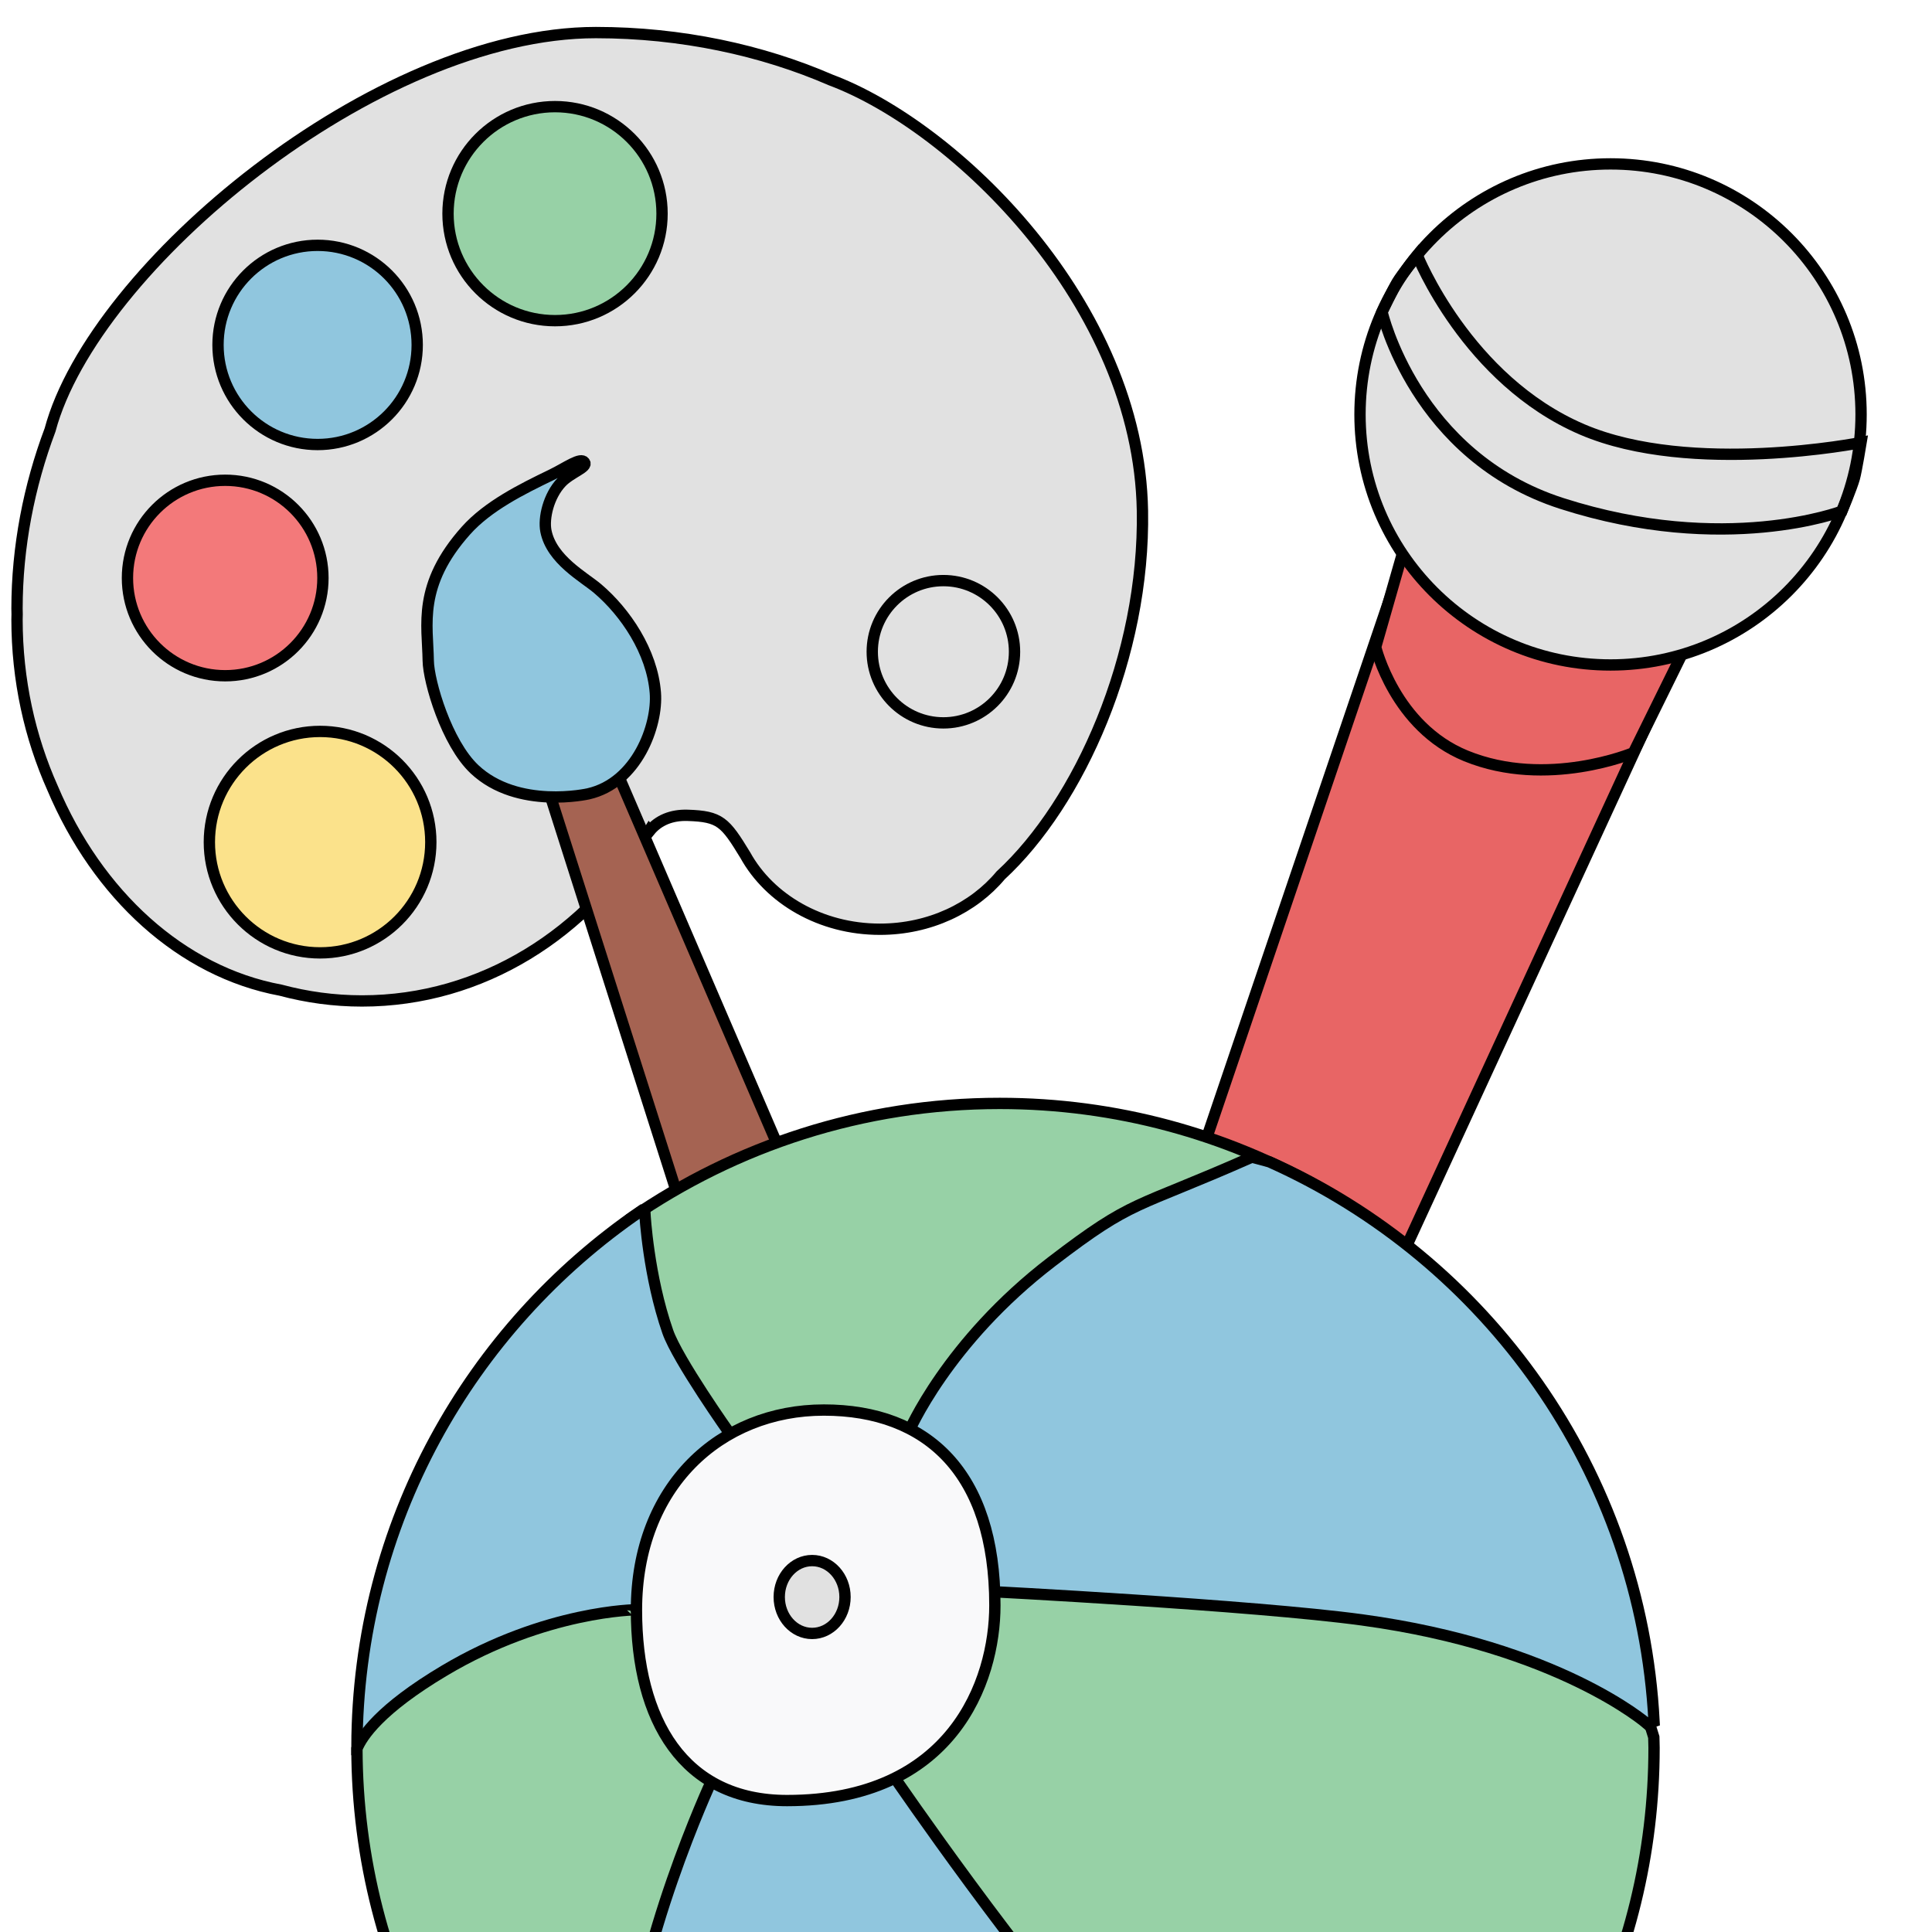
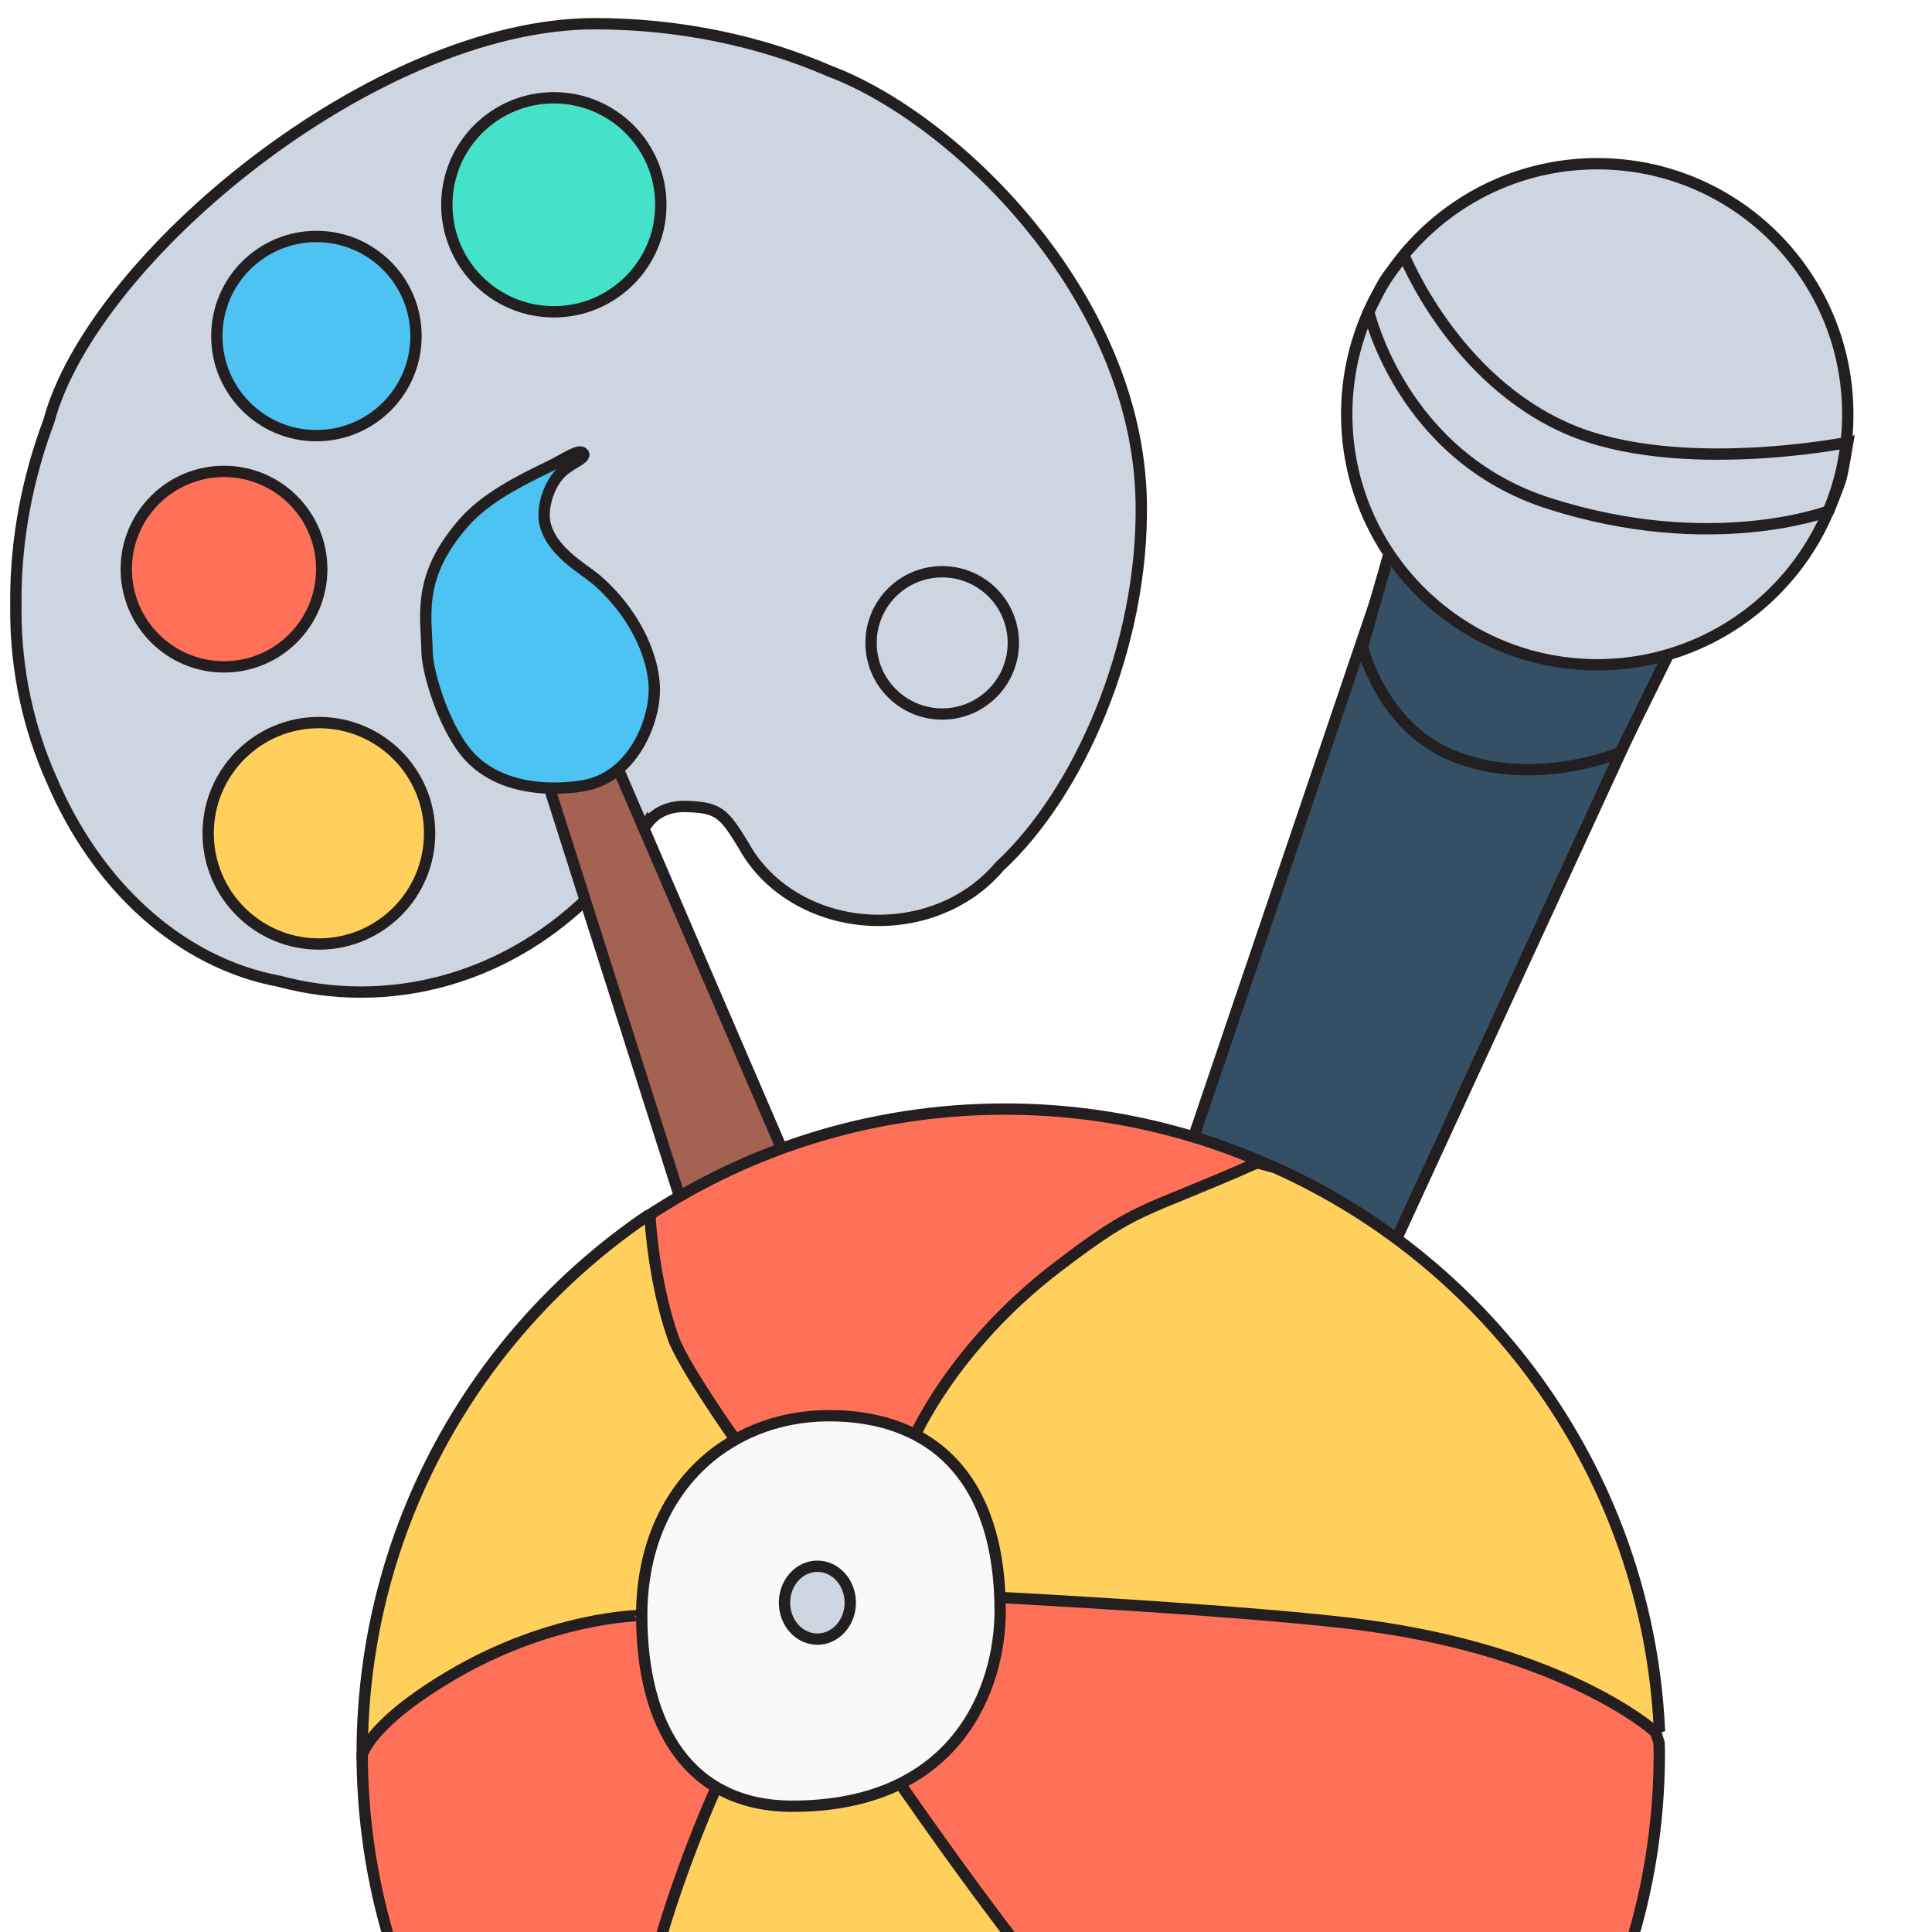
- <svg xmlns="http://www.w3.org/2000/svg" version="1.1" x="0px" y="0px" width="256px" height="256px" viewBox="-1.505 -3.566 256 256" enable-background="new -1.505 -3.566 256 256" xml:space="preserve">
+ <svg xmlns="http://www.w3.org/2000/svg" version="1.1" x="0px" y="0px" width="256px" height="256px" viewBox="-1.347 -2.392 256 256" enable-background="new -1.347 -2.392 256 256" xml:space="preserve">
  <defs>
</defs>
-   <path display="none" fill="#F3797A" stroke="#000000" stroke-width="3" stroke-miterlimit="10" d="M188.298,62.829l-16.622,55.965  l25.245,17.525l25.51-59.093c0,0-8.897,2.694-20.676-1.075C193.559,73.529,188.298,62.829,188.298,62.829z" />
-   <polyline display="none" fill="#A56352" stroke="#000000" stroke-width="3" stroke-miterlimit="10" points="88.889,152.68   71.996,99.258 81.118,96.769 98.558,137.622 89.38,152.68 " />
-   <path fill="#E1E1E1" stroke="#000000" stroke-width="1.5" stroke-miterlimit="10" d="M149.874,64.12  c-0.475-27.483-24.853-50.938-41.31-57.094C99.465,3.076,88.76,0.75,77.449,0.75c-29.118,0-66.547,31.084-72.321,52.656  C2.337,60.824,0.75,68.931,0.75,77.079c0,0.252,0.012,0.501,0.015,0.753C0.763,78.056,0.75,78.276,0.75,78.5  c0,8.029,1.699,15.616,4.71,22.359c5.965,14.117,17.069,24.335,30.217,26.778c3.459,0.926,7.068,1.428,10.785,1.428  c15.892,0,29.884-8.974,38.076-22.586c0.016,0.019,0.033,0.035,0.049,0.053c1.128-1.4,2.886-2.134,5.027-2.063  c4.307,0.141,4.953,0.875,7.633,5.27c3.211,5.808,9.982,9.824,17.841,9.824c6.579,0,12.393-2.818,16.001-7.14  C141.528,102.813,150.205,83.321,149.874,64.12z" />
-   <path fill="#A56352" stroke="#000000" stroke-width="1.5" stroke-miterlimit="10" d="M80.58,99.538l-9.122,2.489l30.91,97.031  c0,0,1.132,6.795,12.459,1.133c7.098-3.549,4.854-9.871,4.854-9.871L80.58,99.538z" />
-   <path fill="#90C6DE" stroke="#000000" stroke-width="1.5" stroke-miterlimit="10" d="M76.457,101.621  c6.438-1.464,9.21-9.088,8.875-13.386c-0.427-5.479-3.994-10.704-7.656-13.813c-1.809-1.536-6.094-3.813-6.844-7.625  c-0.338-1.721,0.352-4.668,2.063-6.469c1.217-1.281,3.494-1.962,3.063-2.625c-0.493-0.758-2.456,0.716-4.406,1.657  c-3.931,1.896-8.418,4.132-11.313,7.375c-6.461,7.239-5.07,12.489-5,17.239c0.041,2.781,2.441,10.924,6.136,14.397  C67.113,103.766,76.457,101.621,76.457,101.621" />
-   <circle fill="#97D1A6" stroke="#000000" stroke-width="1.5" stroke-miterlimit="10" cx="72.039" cy="24.744" r="14.18" />
-   <circle fill="#90C6DE" stroke="#000000" stroke-width="1.5" stroke-miterlimit="10" cx="40.58" cy="42.138" r="13.197" />
-   <circle fill="#F3797A" stroke="#000000" stroke-width="1.5" stroke-miterlimit="10" cx="28.334" cy="73.023" r="12.951" />
-   <circle fill="#FBE28B" stroke="#000000" stroke-width="1.5" stroke-miterlimit="10" cx="40.908" cy="108.023" r="14.672" />
-   <circle fill="#E1E1E1" stroke="#000000" stroke-width="1.5" stroke-miterlimit="10" cx="123.498" cy="82.793" r="9.426" />
-   <path fill="#E86565" stroke="#000000" stroke-width="1.5" stroke-miterlimit="10" d="M188.884,57.355l-45.533,134.151  c0,0,1.456,6.957,8.091,10.389c6.865,3.551,15.372-1.166,15.372-1.166l58.275-126.451L206.44,59.725L188.884,57.355z" />
-   <path fill="#E86565" stroke="#000000" stroke-width="1.5" stroke-miterlimit="10" d="M180.778,82.175l3.536-12.352l37.02,13.36  l-6.403,12.993c0,0-11.425,4.814-22.185,0.42C183.309,92.743,180.778,82.175,180.778,82.175z" />
-   <circle fill="#E1E1E1" stroke="#000000" stroke-width="1.5" stroke-miterlimit="10" cx="211.899" cy="51.348" r="33.197" />
-   <path fill="none" stroke="#000000" stroke-width="1.5" stroke-miterlimit="10" d="M181.625,37.767c0,0,4.345,19.132,23.834,25.384  c21.625,6.938,37.1,1.017,37.1,1.017s1.305-3.122,1.65-4.37c0.275-0.996,0.887-4.725,0.887-4.725s-22.479,4.467-36.949-1.734  c-15.313-6.563-21.854-23.065-21.854-23.065s-2.082,2.571-2.649,3.525C183.083,34.739,181.625,37.767,181.625,37.767z" />
-   <path fill="#97D1A6" stroke="#000000" stroke-width="1.5" stroke-miterlimit="10" d="M82.072,198.978h91.372v-45.131  c-12.541-7.118-27.029-11.205-42.479-11.205c-18.161,0-34.999,5.63-48.894,15.221V198.978z" />
-   <path fill="#90C6DE" stroke="#000000" stroke-width="1.5" stroke-miterlimit="10" d="M45.792,227.817l37.038-18.081l12.395-23.314  c0,0-6.94-9.789-8.245-13.53c-2.581-7.397-3.022-15.544-3.022-15.544l-0.576-0.425C60.76,172.395,45.889,198.363,45.792,227.817z" />
-   <path fill="#97D1A6" stroke="#000000" stroke-width="1.5" stroke-miterlimit="10" d="M57.391,217.792  c-8.569,5.096-10.942,8.729-11.601,10.354c0.068,29.331,14.794,55.208,37.235,70.724l9.723-66.377l-9.918-22.756  C82.83,209.736,70.842,209.791,57.391,217.792z" />
-   <path fill="#90C6DE" stroke="#000000" stroke-width="1.5" stroke-miterlimit="10" d="M117.056,232.009l-24.308,0.482  c0,0-10.098,21.77-11.101,39.319c-1.002,17.537,0.082,24.58,0.746,27.116c13.914,9.634,30.789,15.292,48.993,15.292  c19.508,0,37.494-6.489,51.939-17.416L117.056,232.009z" />
-   <path fill="#97D1A6" stroke="#000000" stroke-width="1.5" stroke-miterlimit="10" d="M217.665,228.032  c0-0.475-0.029-0.941-0.035-1.414l-0.783-2.53l-3.594-8.441l-62.793-20.218l-20.138,11.87l-13.266,24.711  c0,0,16.888,24.663,29.447,38.254c14.209,15.375,32.178,24.666,36.576,26.808C204.075,281.351,217.665,256.279,217.665,228.032z" />
-   <path fill="#90C6DE" stroke="#000000" stroke-width="1.5" stroke-miterlimit="10" d="M216.743,224.841l0.922-0.312  c-1.729-33.133-22.18-61.289-50.963-74.146l-2.32-0.627c-15.84,7.015-15.512,5.425-26.51,13.844  c-13.936,10.666-18.99,22.634-18.99,22.634l10.377,21.063c0,0,35.277,1.818,49.729,3.784  C205.099,214.634,216.743,224.841,216.743,224.841z" />
-   <path fill="#F9F9FA" stroke="#000000" stroke-width="1.5" stroke-miterlimit="10" d="M130.322,209.145  c0,10.188-5.718,25.873-27.538,25.873c-13.716,0-19.955-10.623-19.955-25.254c0-16.401,11.119-26.492,24.834-26.492  C121.381,183.272,130.322,191.62,130.322,209.145z" />
-   <ellipse fill="#E1E1E1" stroke="#000000" stroke-width="1.5" stroke-miterlimit="10" cx="106.106" cy="208.046" rx="4.358" ry="4.828" />
+   <path display="none" fill="#F2797A" stroke="#231F20" stroke-width="3" stroke-miterlimit="10" d="M188.456,64.003l-16.622,55.965  l25.245,17.525l25.51-59.093c0,0-8.897,2.694-20.676-1.075C193.716,74.703,188.456,64.003,188.456,64.003z" />
+   <polyline display="none" fill="#A46352" stroke="#231F20" stroke-width="3" stroke-miterlimit="10" points="89.046,153.854   72.154,100.432 81.276,97.943 98.715,138.796 89.538,153.854 " />
+   <path fill="#CDD5E1" stroke="#231F20" stroke-width="1.5" stroke-miterlimit="10" d="M149.874,64.12  c-0.475-27.483-24.852-50.938-41.31-57.094C99.465,3.076,88.76,0.75,77.449,0.75c-29.118,0-66.547,31.084-72.321,52.656  C2.337,60.824,0.75,68.931,0.75,77.079c0,0.252,0.012,0.501,0.015,0.753C0.763,78.056,0.75,78.276,0.75,78.5  c0,8.029,1.699,15.616,4.71,22.359c5.965,14.117,17.069,24.335,30.217,26.778c3.459,0.926,7.068,1.428,10.785,1.428  c15.892,0,29.884-8.974,38.076-22.586c0.016,0.019,0.033,0.035,0.049,0.053c1.128-1.4,2.886-2.134,5.027-2.063  c4.307,0.141,4.953,0.875,7.633,5.27c3.211,5.808,9.982,9.824,17.841,9.824c6.579,0,12.393-2.818,16-7.14  C141.528,102.813,150.206,83.321,149.874,64.12z" />
+   <path fill="#A46352" stroke="#231F20" stroke-width="1.5" stroke-miterlimit="10" d="M80.58,99.538l-9.122,2.489l30.91,97.03  c0,0,1.132,6.795,12.459,1.133c7.098-3.549,4.854-9.871,4.854-9.871L80.58,99.538z" />
+   <path fill="#4CC3F3" stroke="#231F20" stroke-width="1.5" stroke-miterlimit="10" d="M76.457,101.621  c6.438-1.464,9.21-9.088,8.875-13.386c-0.427-5.479-3.994-10.704-7.656-13.813c-1.809-1.536-6.094-3.813-6.844-7.625  c-0.338-1.721,0.352-4.668,2.063-6.469c1.217-1.281,3.494-1.962,3.063-2.625c-0.493-0.758-2.456,0.716-4.406,1.657  c-3.931,1.896-8.418,4.132-11.313,7.375c-6.461,7.239-5.07,12.489-5,17.239c0.041,2.781,2.441,10.924,6.136,14.397  C67.113,103.766,76.457,101.621,76.457,101.621" />
+   <circle fill="#44E2C8" stroke="#231F20" stroke-width="1.5" stroke-miterlimit="10" cx="72.039" cy="24.744" r="14.18" />
+   <circle fill="#4CC3F3" stroke="#231F20" stroke-width="1.5" stroke-miterlimit="10" cx="40.58" cy="42.138" r="13.197" />
+   <circle fill="#FF7058" stroke="#231F20" stroke-width="1.5" stroke-miterlimit="10" cx="28.334" cy="73.023" r="12.951" />
+   <circle fill="#FFD05B" stroke="#231F20" stroke-width="1.5" stroke-miterlimit="10" cx="40.908" cy="108.023" r="14.672" />
+   <circle fill="#CDD5E1" stroke="#231F20" stroke-width="1.5" stroke-miterlimit="10" cx="123.498" cy="82.793" r="9.426" />
+   <path fill="#354F64" stroke="#231F20" stroke-width="1.5" stroke-miterlimit="10" d="M187.282,58.506l-45.533,134.151  c0,0,1.456,6.957,8.091,10.389c6.865,3.551,15.372-1.166,15.372-1.166l58.275-126.451l-18.648-14.553L187.282,58.506z" />
+   <path fill="#354F64" stroke="#231F20" stroke-width="1.5" stroke-miterlimit="10" d="M179.176,83.326l3.536-12.352l37.02,13.36  l-6.403,12.993c0,0-11.425,4.814-22.185,0.42C181.707,93.894,179.176,83.326,179.176,83.326z" />
+   <circle fill="#CDD5E1" stroke="#231F20" stroke-width="1.5" stroke-miterlimit="10" cx="210.297" cy="52.499" r="33.197" />
+   <path fill="none" stroke="#231F20" stroke-width="1.5" stroke-miterlimit="10" d="M180.023,38.917c0,0,4.345,19.132,23.834,25.384  c21.625,6.938,37.1,1.017,37.1,1.017s1.305-3.122,1.65-4.37c0.275-0.996,0.887-4.725,0.887-4.725s-22.479,4.467-36.949-1.734  c-15.313-6.563-21.854-23.065-21.854-23.065s-2.082,2.571-2.649,3.525C181.481,35.89,180.023,38.917,180.023,38.917z" />
+   <path fill="#FF7058" stroke="#231F20" stroke-width="1.5" stroke-miterlimit="10" d="M82.927,200.903h91.372v-45.131  c-12.541-7.118-27.028-11.205-42.479-11.205c-18.16,0-34.999,5.63-48.893,15.221V200.903z" />
+   <path fill="#FFD05B" stroke="#231F20" stroke-width="1.5" stroke-miterlimit="10" d="M46.646,229.742l37.038-18.081l12.395-23.314  c0,0-6.94-9.789-8.245-13.53c-2.581-7.397-3.022-15.544-3.022-15.544l-0.576-0.425C61.614,174.32,46.743,200.288,46.646,229.742z" />
+   <path fill="#FF7058" stroke="#231F20" stroke-width="1.5" stroke-miterlimit="10" d="M58.245,219.717  c-8.569,5.096-10.942,8.729-11.601,10.354c0.068,29.331,14.794,55.208,37.235,70.724l9.723-66.377l-9.918-22.756  C83.685,211.661,71.697,211.716,58.245,219.717z" />
+   <path fill="#FFD05B" stroke="#231F20" stroke-width="1.5" stroke-miterlimit="10" d="M117.911,233.935l-24.308,0.482  c0,0-10.098,21.77-11.101,39.319c-1.002,17.537,0.082,24.58,0.746,27.116c13.914,9.634,30.789,15.292,48.994,15.292  c19.507,0,37.495-6.489,51.94-17.416L117.911,233.935z" />
+   <path fill="#FF7058" stroke="#231F20" stroke-width="1.5" stroke-miterlimit="10" d="M218.519,229.957  c0-0.475-0.027-0.941-0.035-1.414l-0.783-2.53l-3.594-8.441l-62.791-20.218l-20.139,11.87l-13.267,24.711  c0,0,16.89,24.663,29.448,38.254c14.207,15.375,32.177,24.666,36.574,26.808C204.929,283.276,218.519,258.204,218.519,229.957z" />
+   <path fill="#FFD05B" stroke="#231F20" stroke-width="1.5" stroke-miterlimit="10" d="M217.597,226.767l0.922-0.312  c-1.729-33.133-22.178-61.289-50.963-74.146l-2.319-0.627c-15.839,7.015-15.513,5.425-26.511,13.844  c-13.935,10.666-18.99,22.634-18.99,22.634l10.377,21.063c0,0,35.276,1.818,49.728,3.784  C205.955,216.56,217.597,226.767,217.597,226.767z" />
+   <path fill="#F9F9F9" stroke="#231F20" stroke-width="1.5" stroke-miterlimit="10" d="M131.177,211.07  c0,10.188-5.718,25.873-27.538,25.873c-13.716,0-19.955-10.623-19.955-25.254c0-16.401,11.119-26.492,24.834-26.492  C122.235,185.197,131.177,193.545,131.177,211.07z" />
+   <ellipse fill="#CDD5E1" stroke="#231F20" stroke-width="1.5" stroke-miterlimit="10" cx="106.961" cy="209.972" rx="4.358" ry="4.828" />
</svg>
